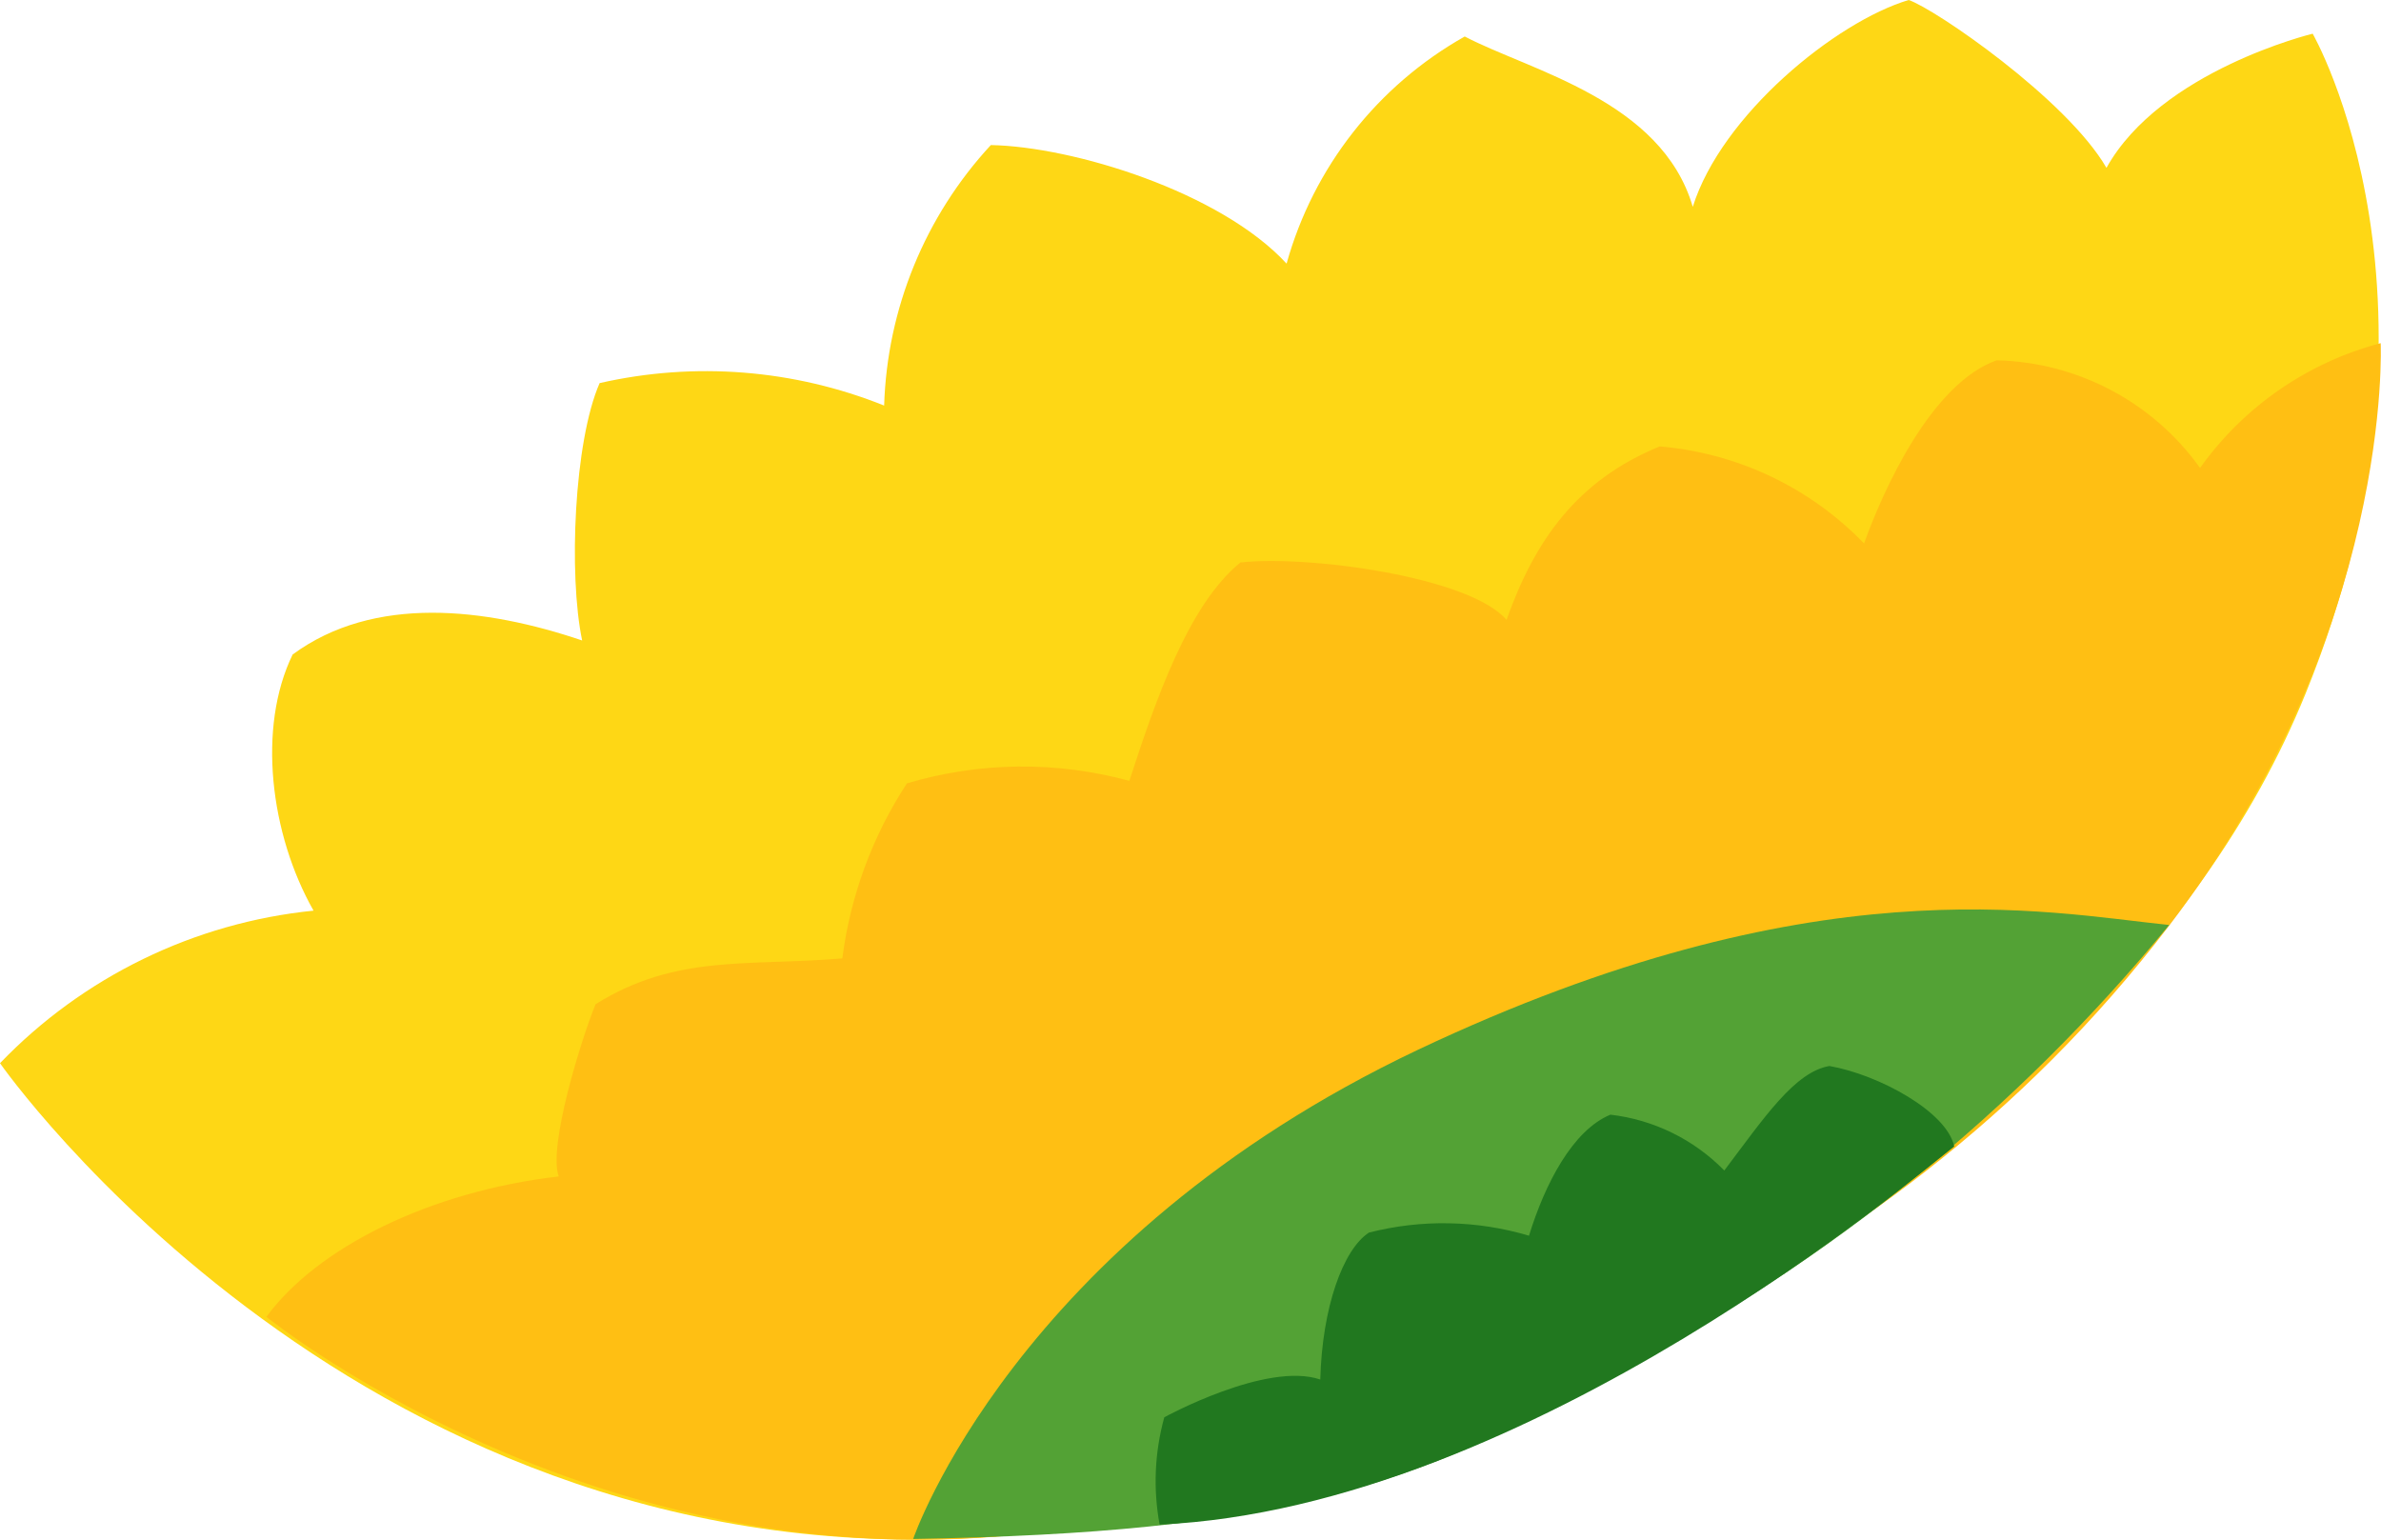
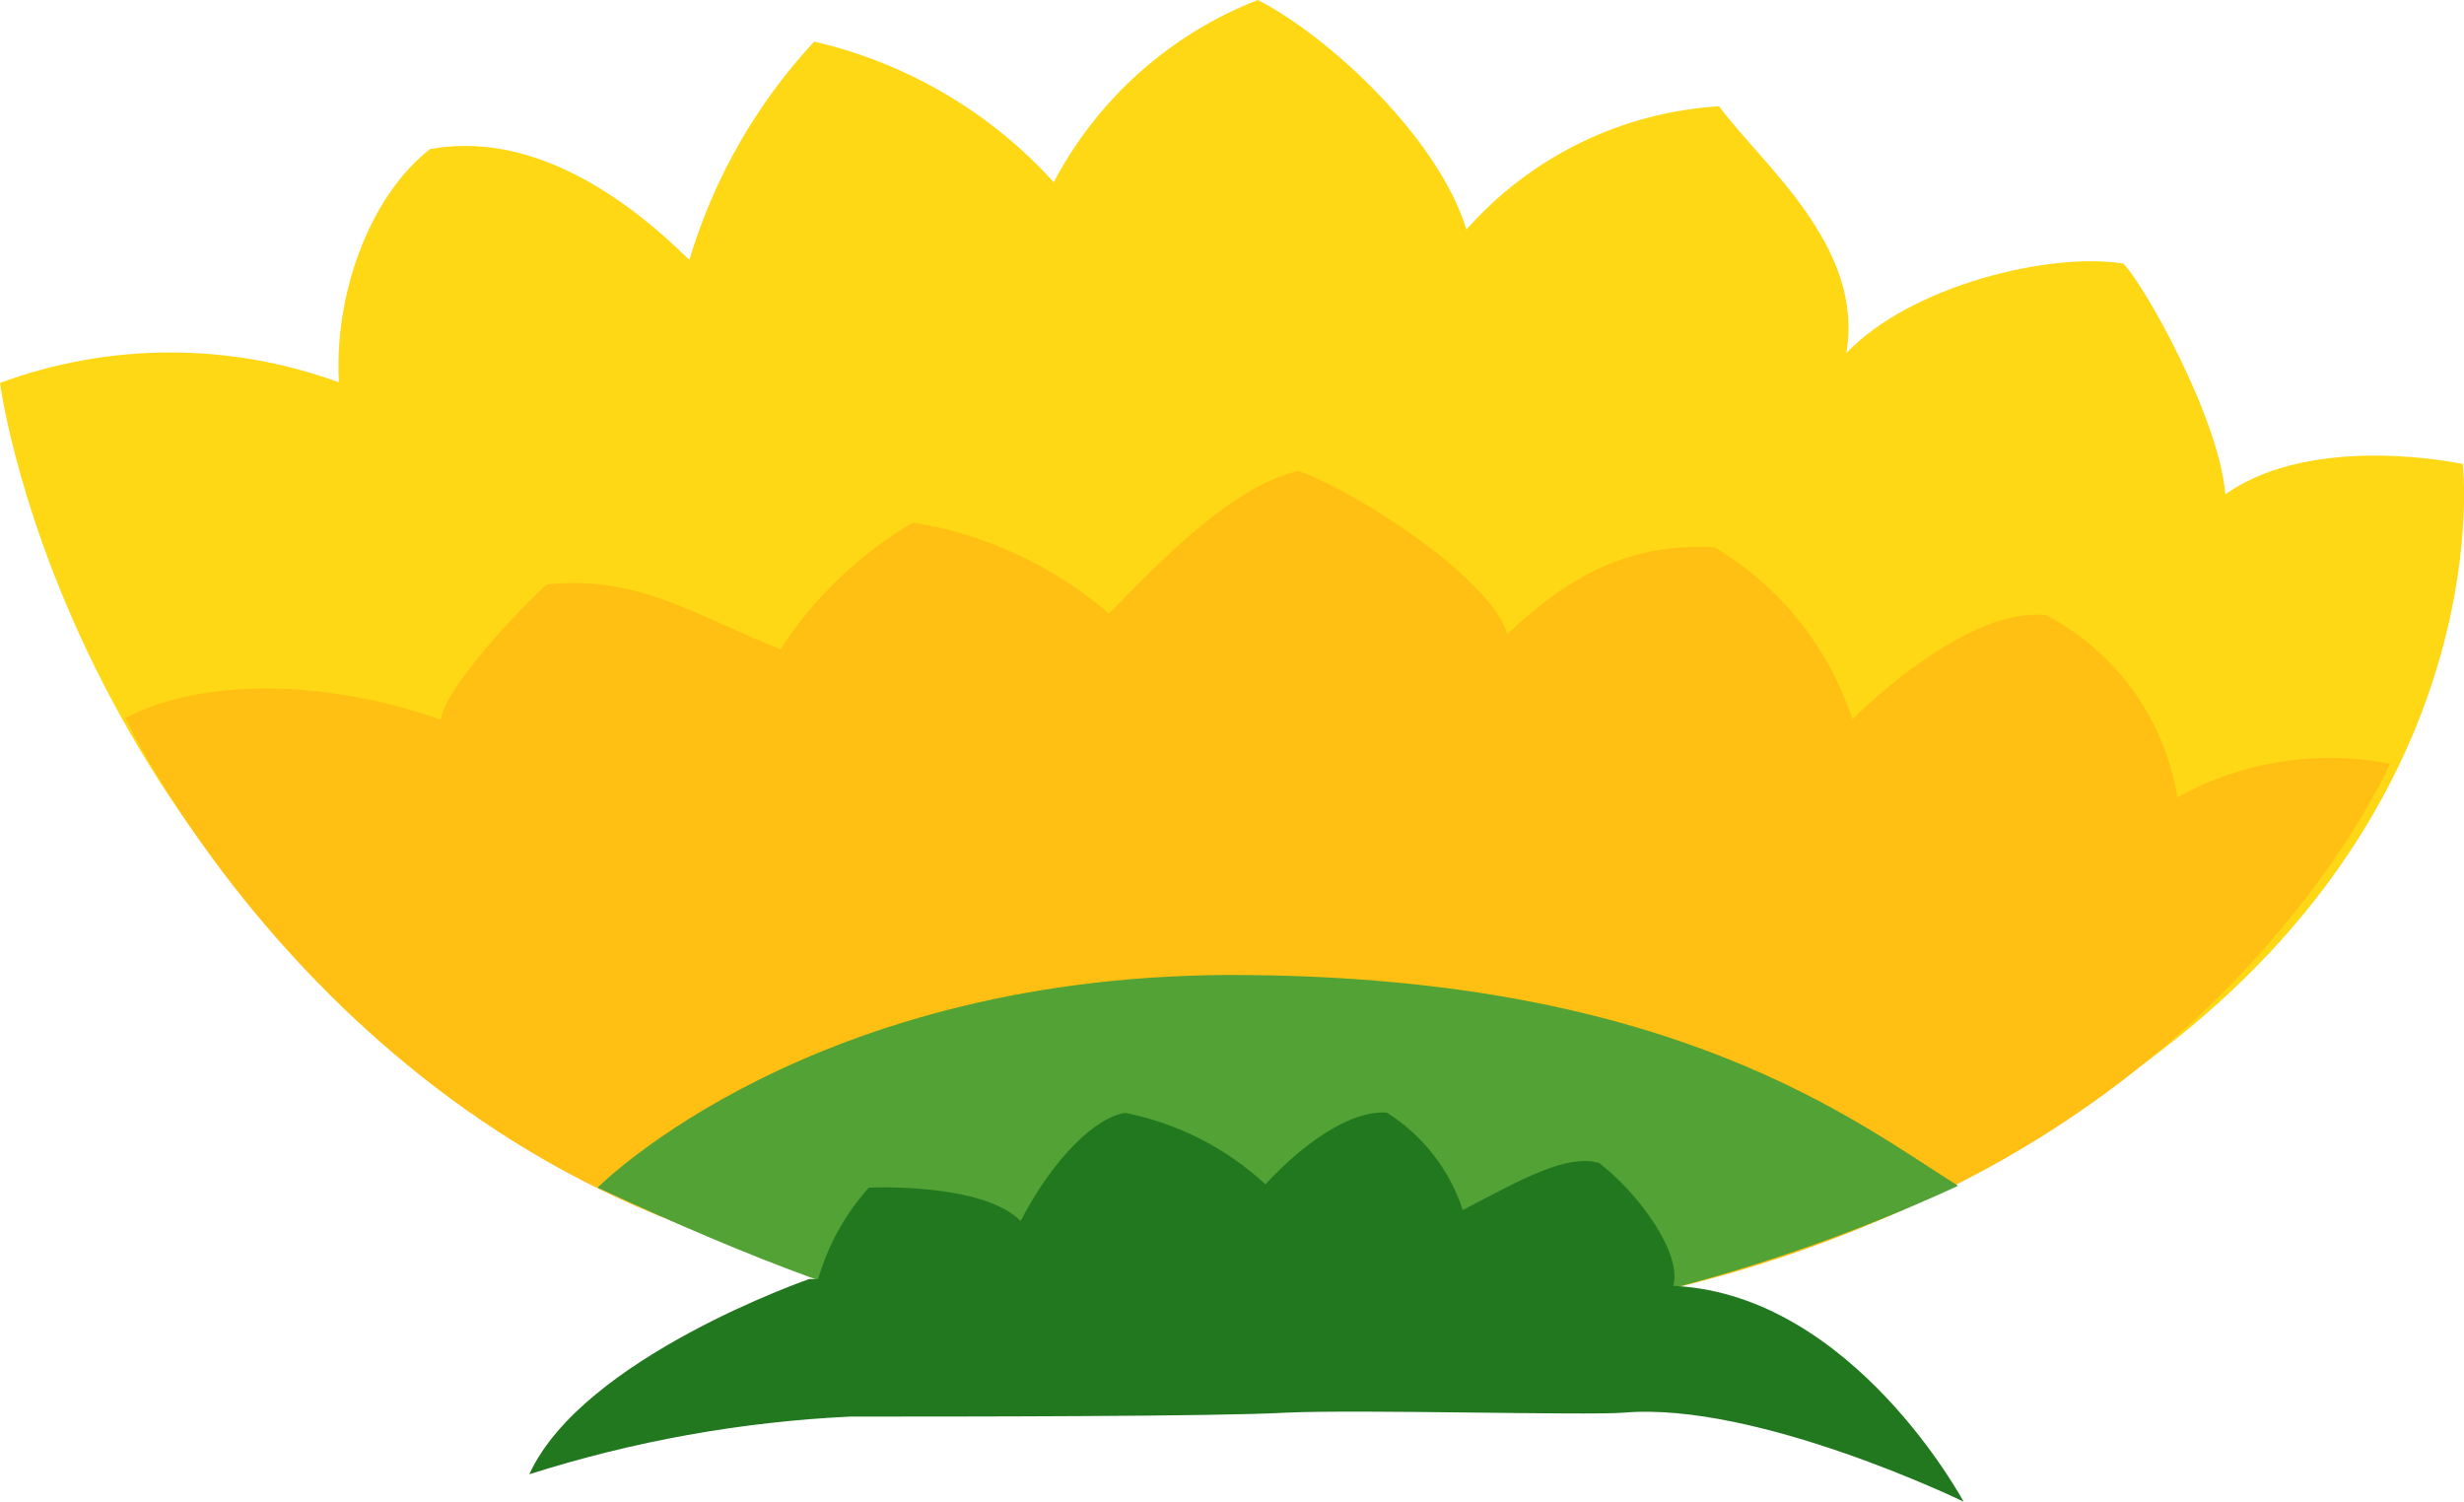
- <svg xmlns="http://www.w3.org/2000/svg" viewBox="0 0 76.32 49.35">
+ <svg xmlns="http://www.w3.org/2000/svg" viewBox="0 0 81.14 49.44">
  <defs>
    <style>.cls-1{fill:#fed715;}.cls-2{fill:#ffbf13;}.cls-3{fill:#53a235;}.cls-4{fill:#21781f;}</style>
  </defs>
  <g id="Layer_2" data-name="Layer 2">
    <g id="Layer_1-2" data-name="Layer 1">
-       <path class="cls-1" d="M0,34.08S11.69,50.86,32.07,49.24c11.81-.93,35.08-10.4,41.83-27,5.14-12.64.23-21.16.23-21.16s-4.87,1.18-6.61,4.3C66.24,3.17,62,.27,61.18,0c-2.34.7-6,3.69-6.92,6.63-1-3.42-5.21-4.36-7.31-5.46a12.08,12.08,0,0,0-5.71,7.28c-2.12-2.3-6.84-3.75-9.48-3.8A12.89,12.89,0,0,0,28.34,13a15.34,15.34,0,0,0-9.12-.72c-.82,1.87-1,6.15-.56,8.25-3.1-1.05-6.67-1.47-9.28.45-1.14,2.34-.72,5.76.67,8.21A16.2,16.2,0,0,0,0,34.08Z" />
-       <path class="cls-2" d="M8.54,42.21s12.3,10,27.88,6.34c9.79-2.27,23.65-6.48,33.11-18.88C76.74,20.23,76.31,11,76.31,11a10.34,10.34,0,0,0-5.79,4A8.25,8.25,0,0,0,64,11.55c-2.09.74-3.63,4.14-4.25,5.87a10.31,10.31,0,0,0-6.55-3.11c-2.64,1.08-4,3-4.91,5.56-1.19-1.39-6.39-2.08-8.53-1.84-1.68,1.36-2.74,4.48-3.56,7a13,13,0,0,0-7.13.08A13.36,13.36,0,0,0,27,30.72c-3,.26-5.32-.15-7.91,1.47-.47,1.15-1.53,4.58-1.18,5.52C13.76,38.19,10.16,40,8.54,42.21Z" />
-       <path class="cls-3" d="M29.27,49.33s3.24-9.54,16.18-15.68c12.69-6,20.07-4.41,24.08-4A56.75,56.75,0,0,1,51.84,44C45.27,47.69,41,49.13,29.27,49.33Z" />
-       <path class="cls-4" d="M37.32,45.43s3.28-1.8,5-1.21c.06-2.31.73-4.17,1.56-4.71a9.62,9.62,0,0,1,5.13.1c.51-1.66,1.4-3.38,2.61-3.88a6.09,6.09,0,0,1,3.65,1.79c1.29-1.71,2.26-3.16,3.37-3.35,1.59.28,3.77,1.47,4,2.58C61.54,37.59,49,48.33,37.17,48.87A7.68,7.68,0,0,1,37.32,45.43Z" />
+       <path class="cls-1" d="M0,12.61S2.38,31.16,22.12,40.12c13.44,6.1,34.9,5.78,49.53-5.9C82.32,25.7,81.1,15.28,81.1,15.28s-4.9-1.07-7.82,1c-.2-2.54-2.73-7-3.36-7.6-2.41-.39-7,.72-9.12,2.95C61.41,8.1,58,5.4,56.61,3.5a12.08,12.08,0,0,0-8.32,4.06c-.91-3-4.52-6.36-6.87-7.56A12.88,12.88,0,0,0,34.7,6a15.28,15.28,0,0,0-7.89-4.63A18.25,18.25,0,0,0,22.7,8.56c-2.33-2.3-5.35-4.23-8.54-3.65-2.05,1.61-3.16,4.87-3,7.68A16.19,16.19,0,0,0,0,12.61Z" />
+       <path class="cls-2" d="M4.13,23.65S10.85,38,26.44,41.53c9.81,2.23,24.11,4.49,38-2.53,10.6-5.35,14.26-13.85,14.26-13.85a10.33,10.33,0,0,0-7,1.11,8.28,8.28,0,0,0-4.31-6c-2.2-.25-5.08,2.14-6.39,3.43a10.32,10.32,0,0,0-4.53-5.66c-2.85-.18-4.88,1-6.84,2.86-.47-1.77-4.84-4.66-6.88-5.38-2.11.49-4.42,2.83-6.23,4.7a13,13,0,0,0-6.46-3,13.25,13.25,0,0,0-4.36,4.17C23,20.33,21.05,18.92,18,19.25c-.92.83-3.38,3.45-3.48,4.45C10.58,22.32,6.56,22.36,4.13,23.65Z" />
+       <path class="cls-3" d="M19.68,39.11s7.07-7.16,21.4-7c14.05.12,20,4.8,23.4,6.94a56.75,56.75,0,0,1-22.19,5.21C34.78,44.62,30.31,44.05,19.68,39.11Z" />
+       <path class="cls-4" d="M28.61,39.11s3.74-.18,5,1.1c1.06-2.05,2.47-3.43,3.45-3.56A9.55,9.55,0,0,1,41.67,39c1.19-1.28,2.74-2.44,4-2.36a6,6,0,0,1,2.5,3.21c1.91-1,3.41-1.86,4.49-1.55,1.31,1,2.75,3,2.44,4.05-1.32.3-17.27,4.49-28.17-.19A7.76,7.76,0,0,1,28.61,39.11Z" />
+       <path class="cls-4" d="M26.65,42.12s-7.46,2.58-9.22,6.43A41.31,41.31,0,0,1,28,46.65c3.58,0,12.1,0,14.37-.13,2.45-.11,9.86.1,11.11,0,4.38-.37,11.18,2.93,11.18,2.93s-3.62-6.76-9.46-7.1C52.9,42.22,26.65,42.12,26.65,42.12Z" />
    </g>
  </g>
</svg>
